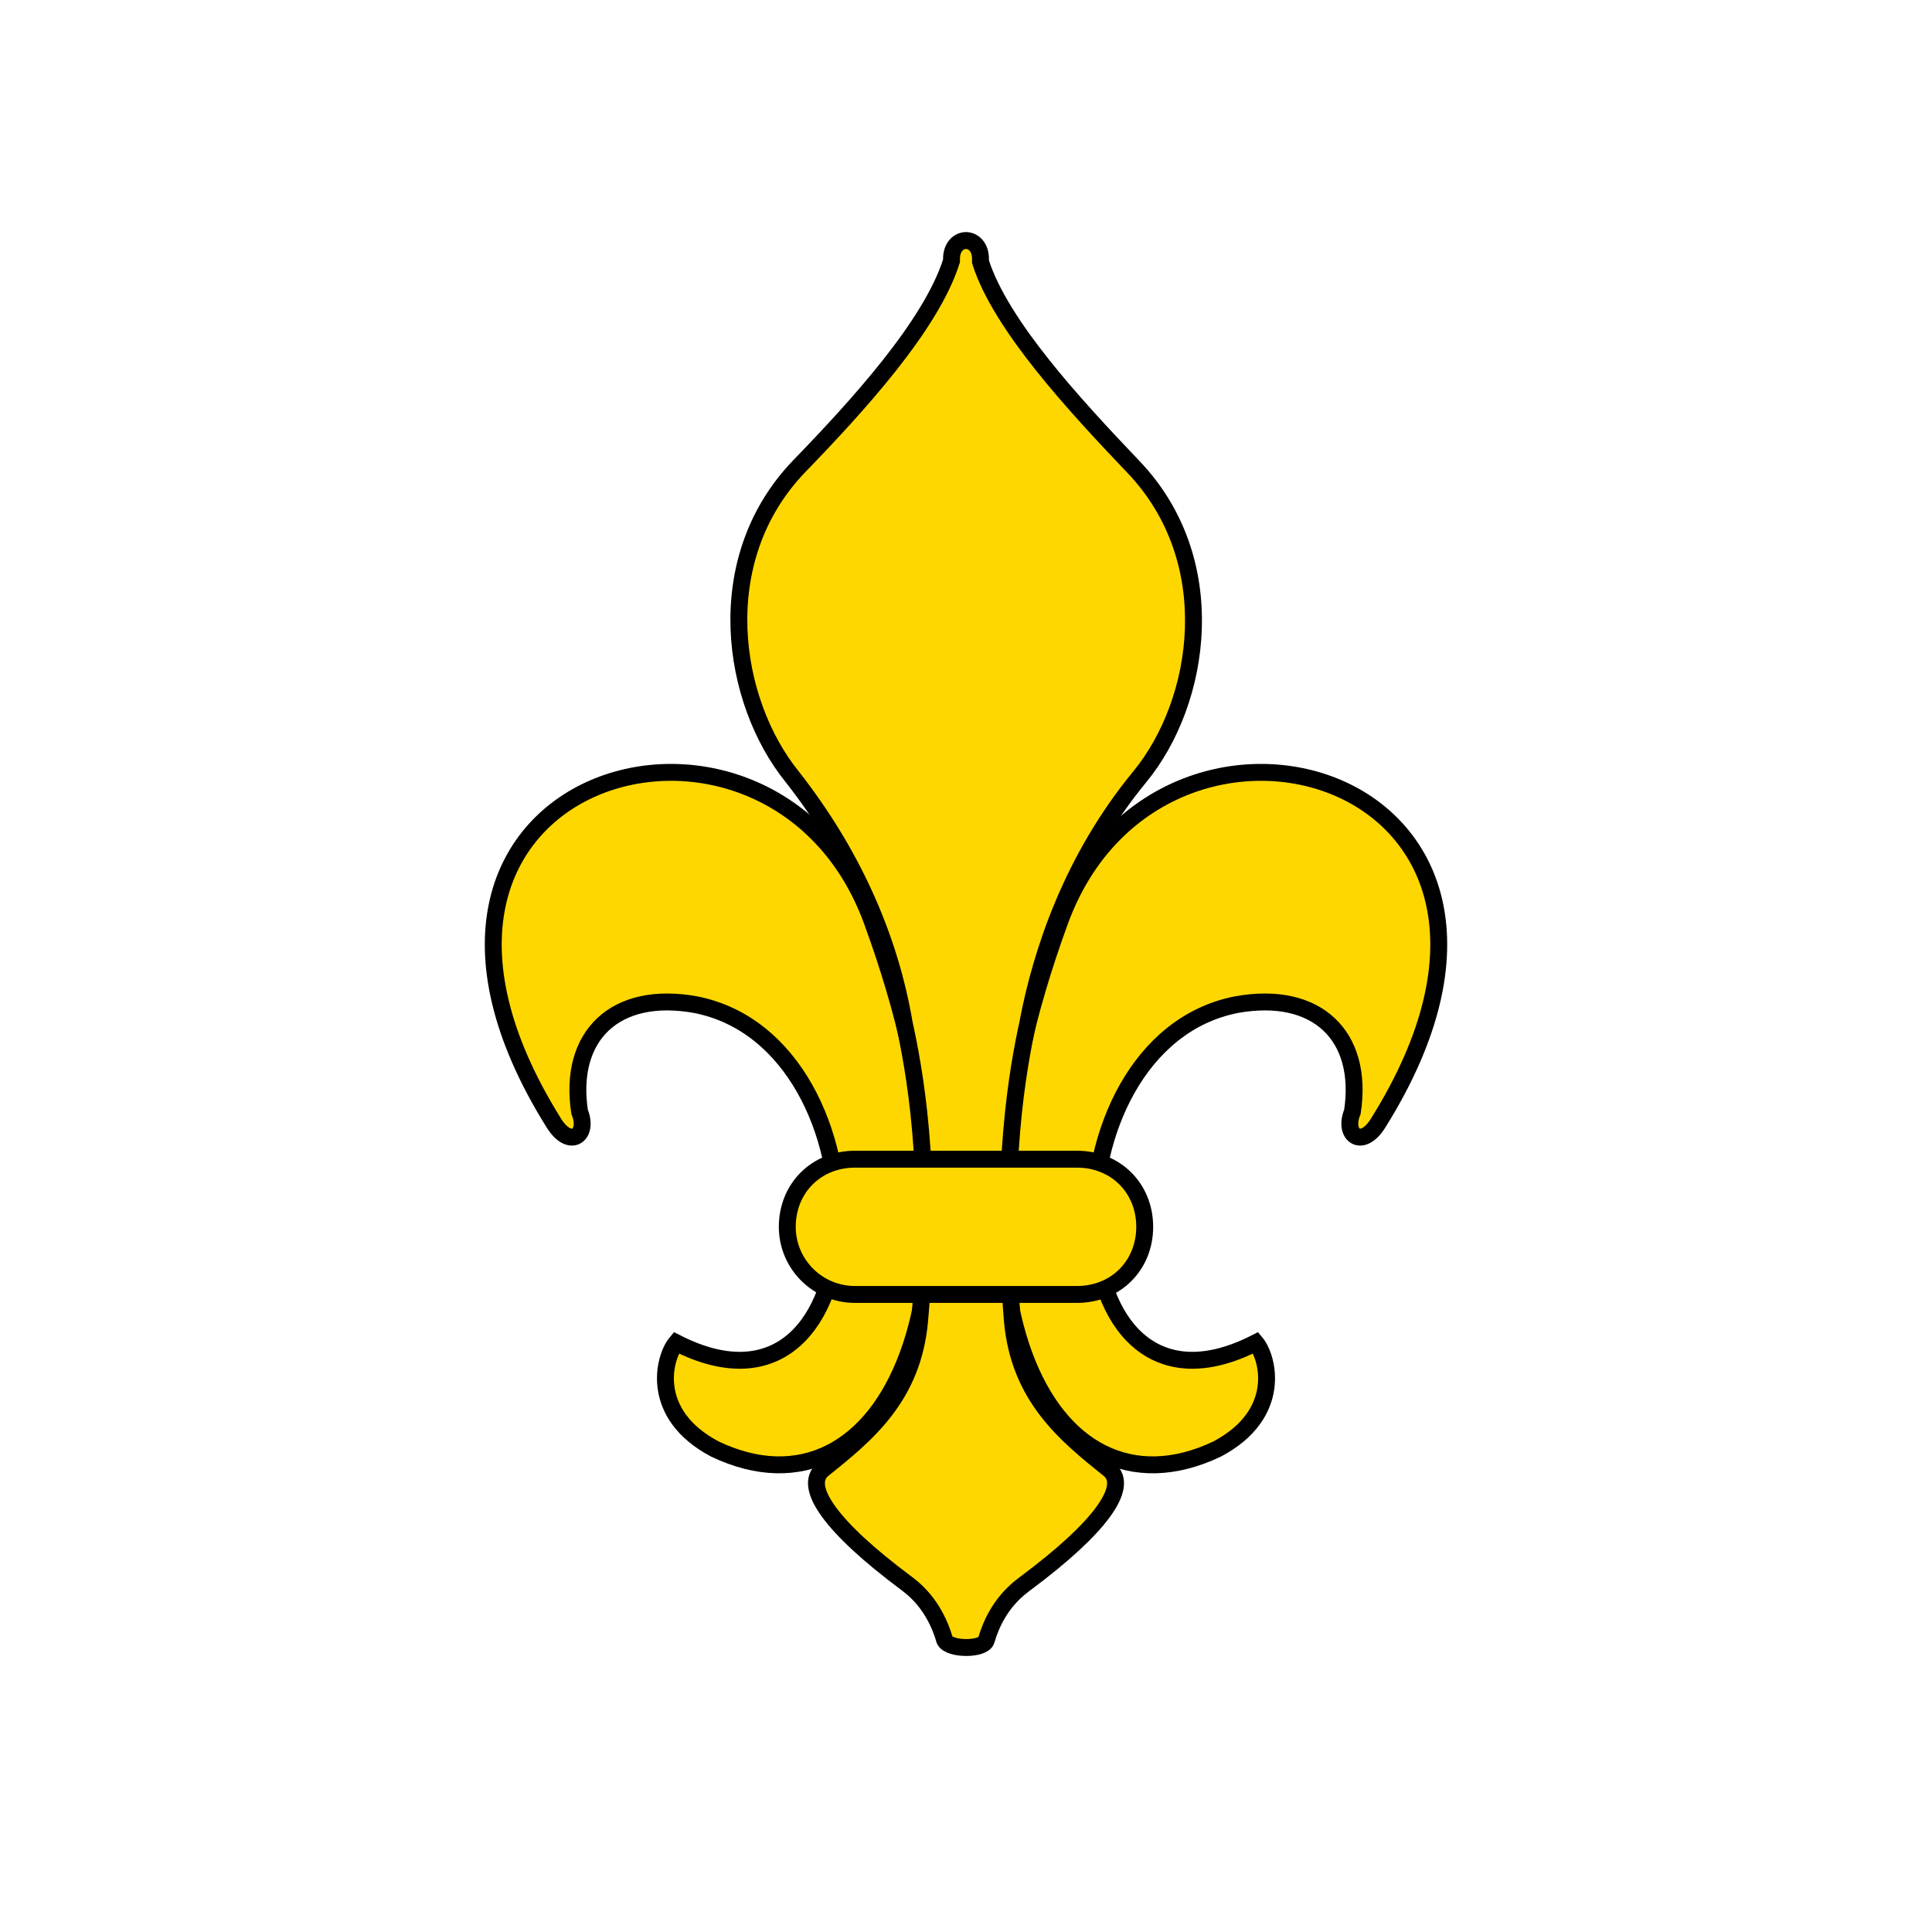
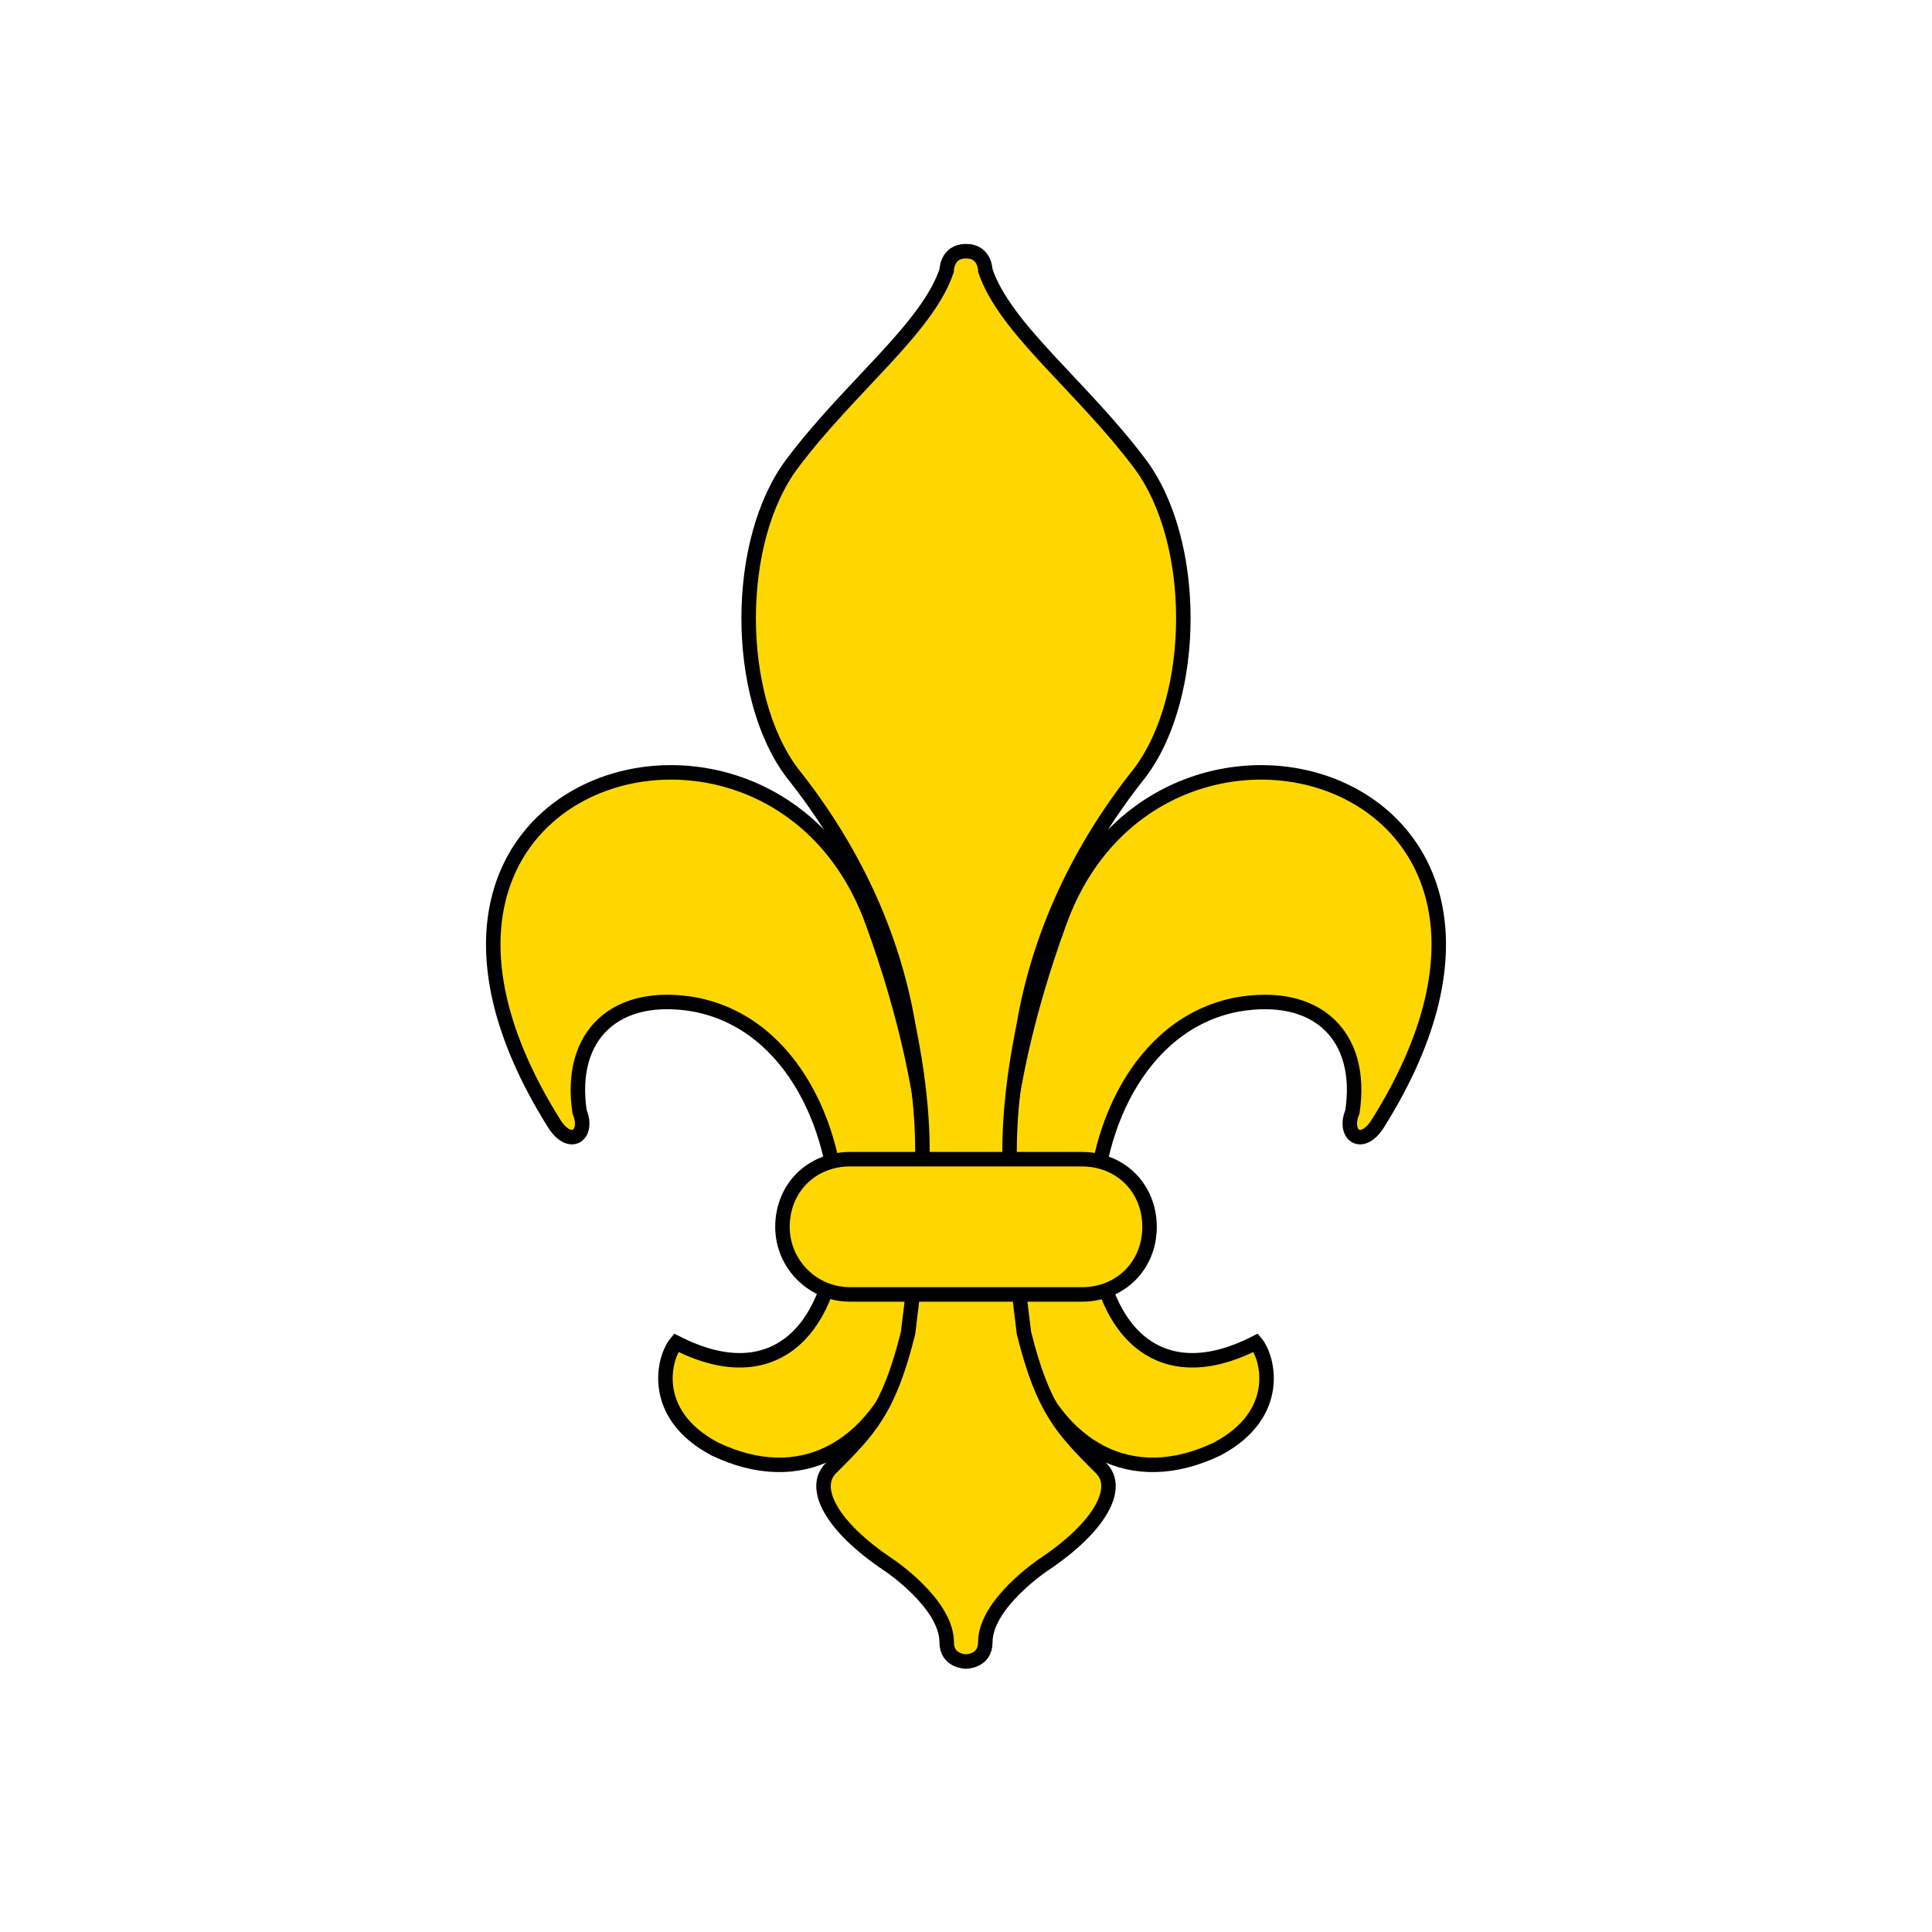
- <svg xmlns="http://www.w3.org/2000/svg" xmlns:xlink="http://www.w3.org/1999/xlink" width="400" height="400" viewBox="-10 -10 20 10" fill="gold" stroke="#000" stroke-width=".175">
-   <path id="a" d="M-2.6 0C-.84.84.43-1.63-.97-5.46-2-8.3-6.53-7-4.27-3.38-4.1-3.1-3.9-3.25-4-3.49-4.12-4.28-3.63-4.75-2.8-4.6-.76-4.2-.857-.005-3-1.1-3.13-.945-3.28-.36-2.6 0Z" />
-   <use xlink:href="#a" transform="scale(-1,1)" />
-   <path d="m-.15-12.3v0c-.21.67-.98 1.51-1.58 2.13-.93.97-.7 2.43-.07 3.21a8.51 6.57 0 011.16 2.55c.1.46.3 1.49.16 3.08-.07.79-.55 1.18-1 1.54-.22.18.1.61.85 1.17.08.06.3.22.41.6.05.1.4.1.43 0 .11-.38.34-.54.42-.6.75-.56 1.07-.99.85-1.17-.45-.36-.93-.75-1-1.54-.13-1.6.06-2.62.16-3.08.14-.74.46-1.7 1.16-2.55.64-.78.86-2.24-.07-3.21-.6-.63-1.37-1.46-1.58-2.12v-.03c0-.13-.08-.19-.15-.19s-.15.06-.15.19z" />
-   <path d="M-1.15-3h2.3c.4 0 .7.3.7.7 0 .4-.3.7-.7.7h-2.3a.7.7 0 01-.7-.7c0-.4.3-.7.7-.7z" />
+ <svg xmlns="http://www.w3.org/2000/svg" xmlns:xlink="http://www.w3.org/1999/xlink" width="400" height="400" viewBox="-100 -100 200 100" fill="gold" stroke="#000" stroke-width="1.5">
+   <g id="z">
+     <path id="a" d="M-26 0C-8.4 8.4 4.3-16.3-9.7-54.6-20-83-65.3-70-42.7-33.8-41-31-39-32.5-40-34.9-41.2-42.8-36.3-47.5-28-46-7.6-42-8.57-.05-30-11-31.3-9.45-32.8-3.6-26 0Z" />
+     <path id="b" d="m0-124c-2 0-2 2-2 2l0 0c-2 6-10 12-16 20-6 8-6 24 0 32a85 66 0 0112 26c2 10 2 16 0 32-2 8-4 10-8 14-2 2 0 6 6 10 0 0 6 4 6 8 0 2 2 2 2 2" />
+   </g>
+   <use xlink:href="#z" transform="scale(-1,1)" />
+   <path d="m-12-30h24c4 0 7 3 7 7 0 4-3 7-7 7h-24a7 7 90 01-7-7c0-4 3-7 7-7z" />
</svg>
